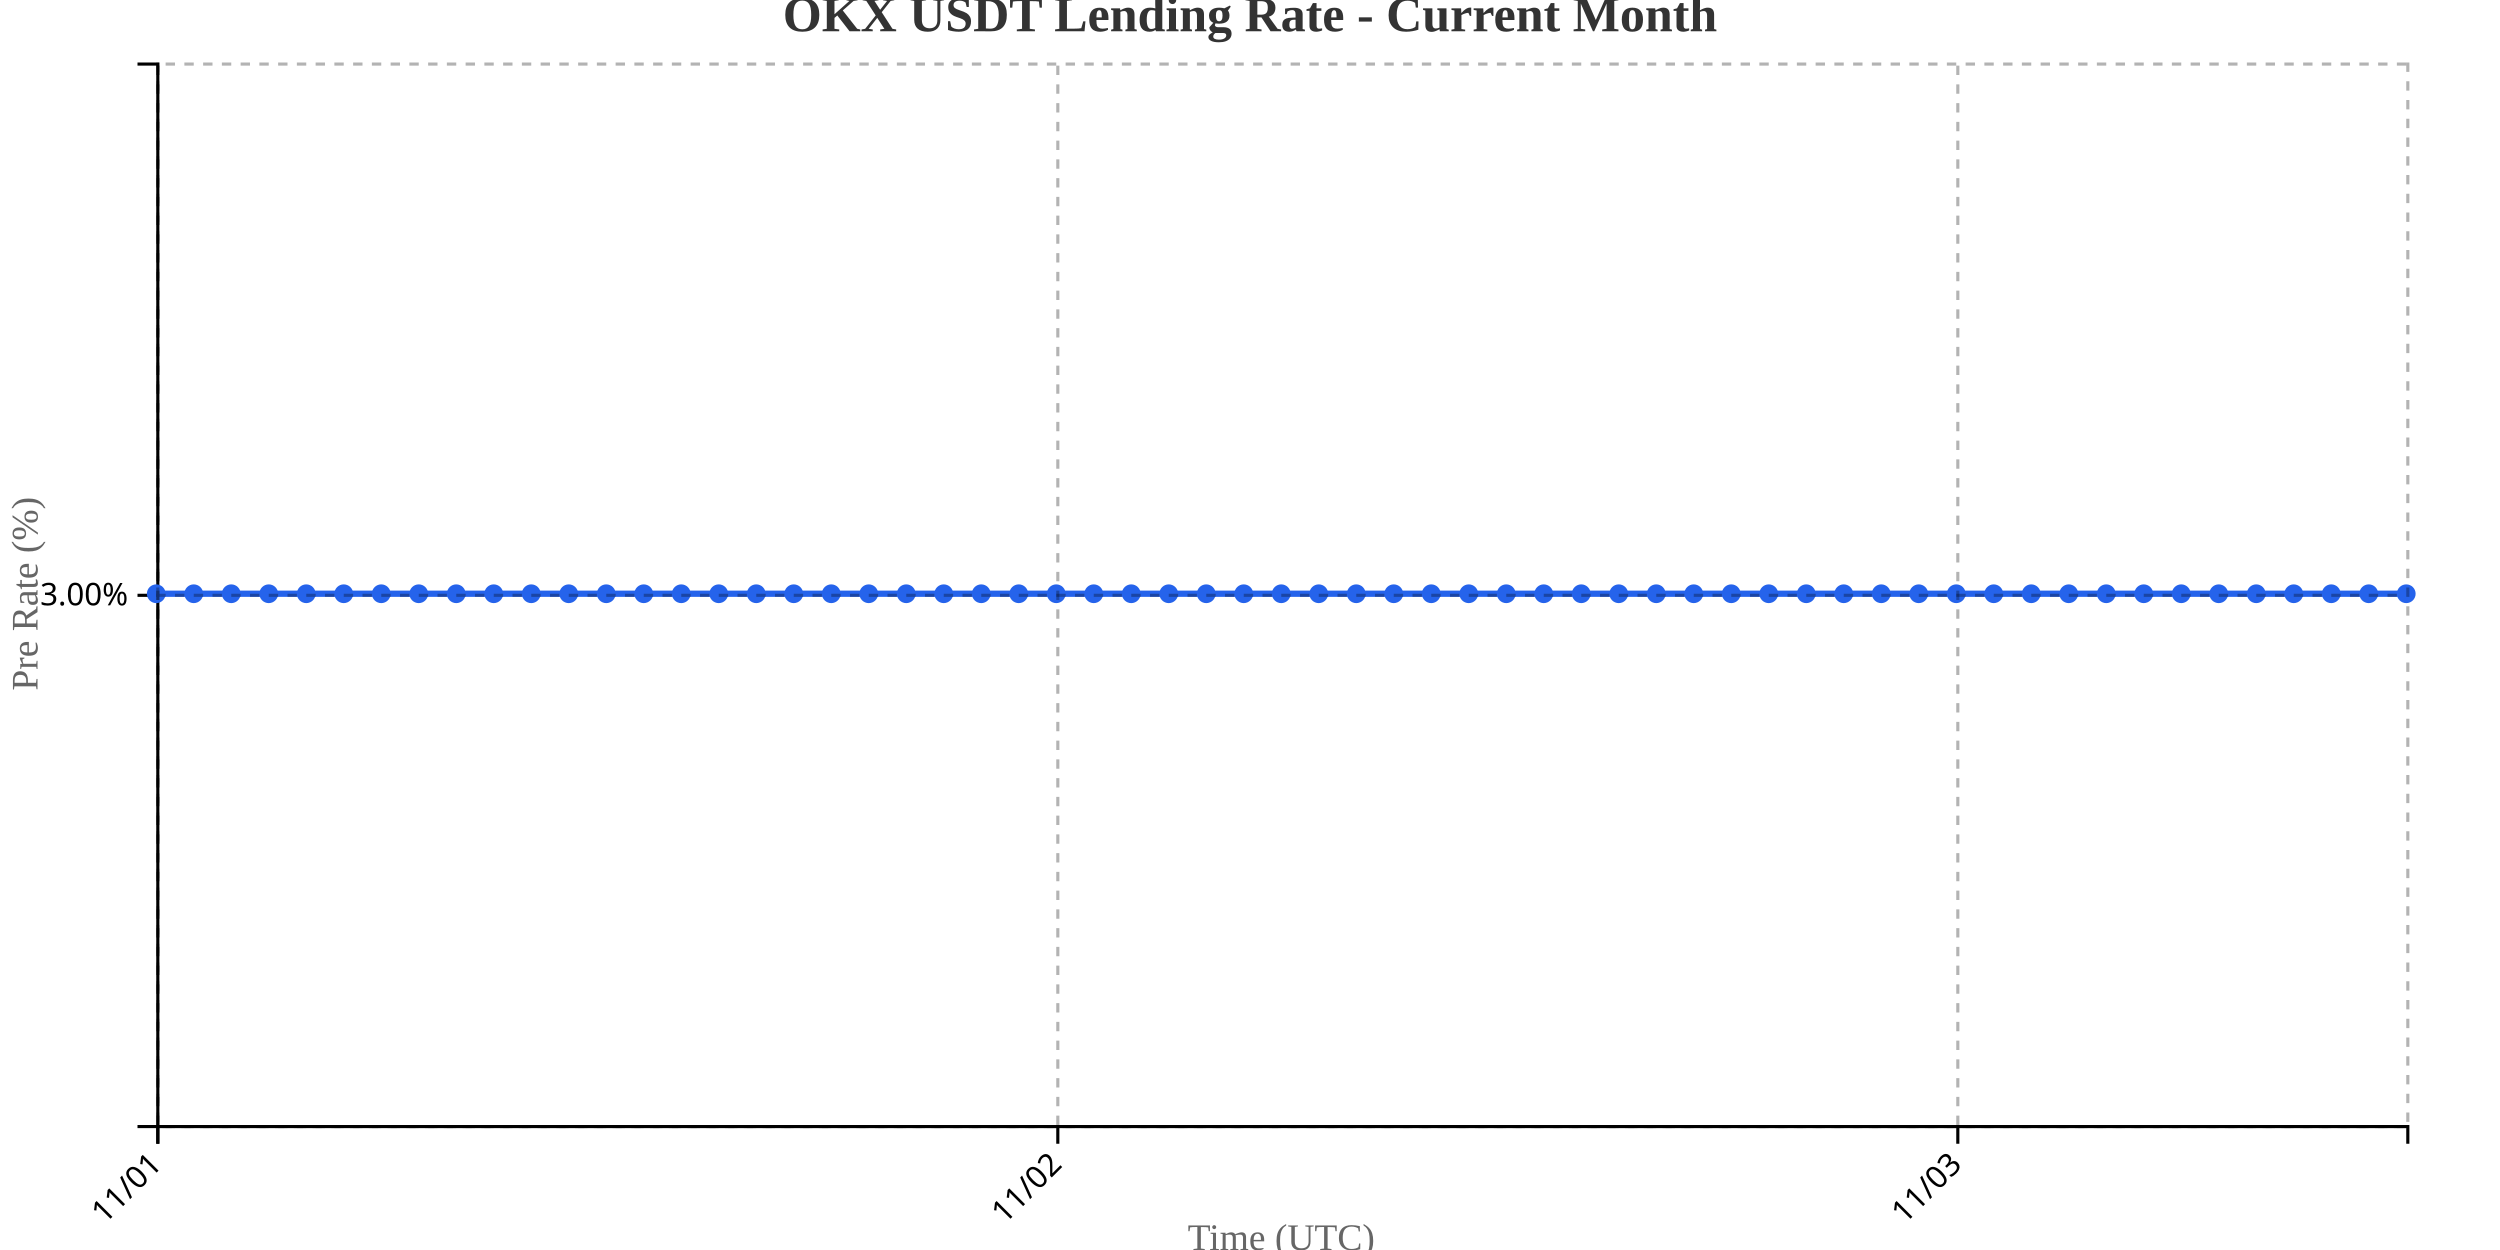
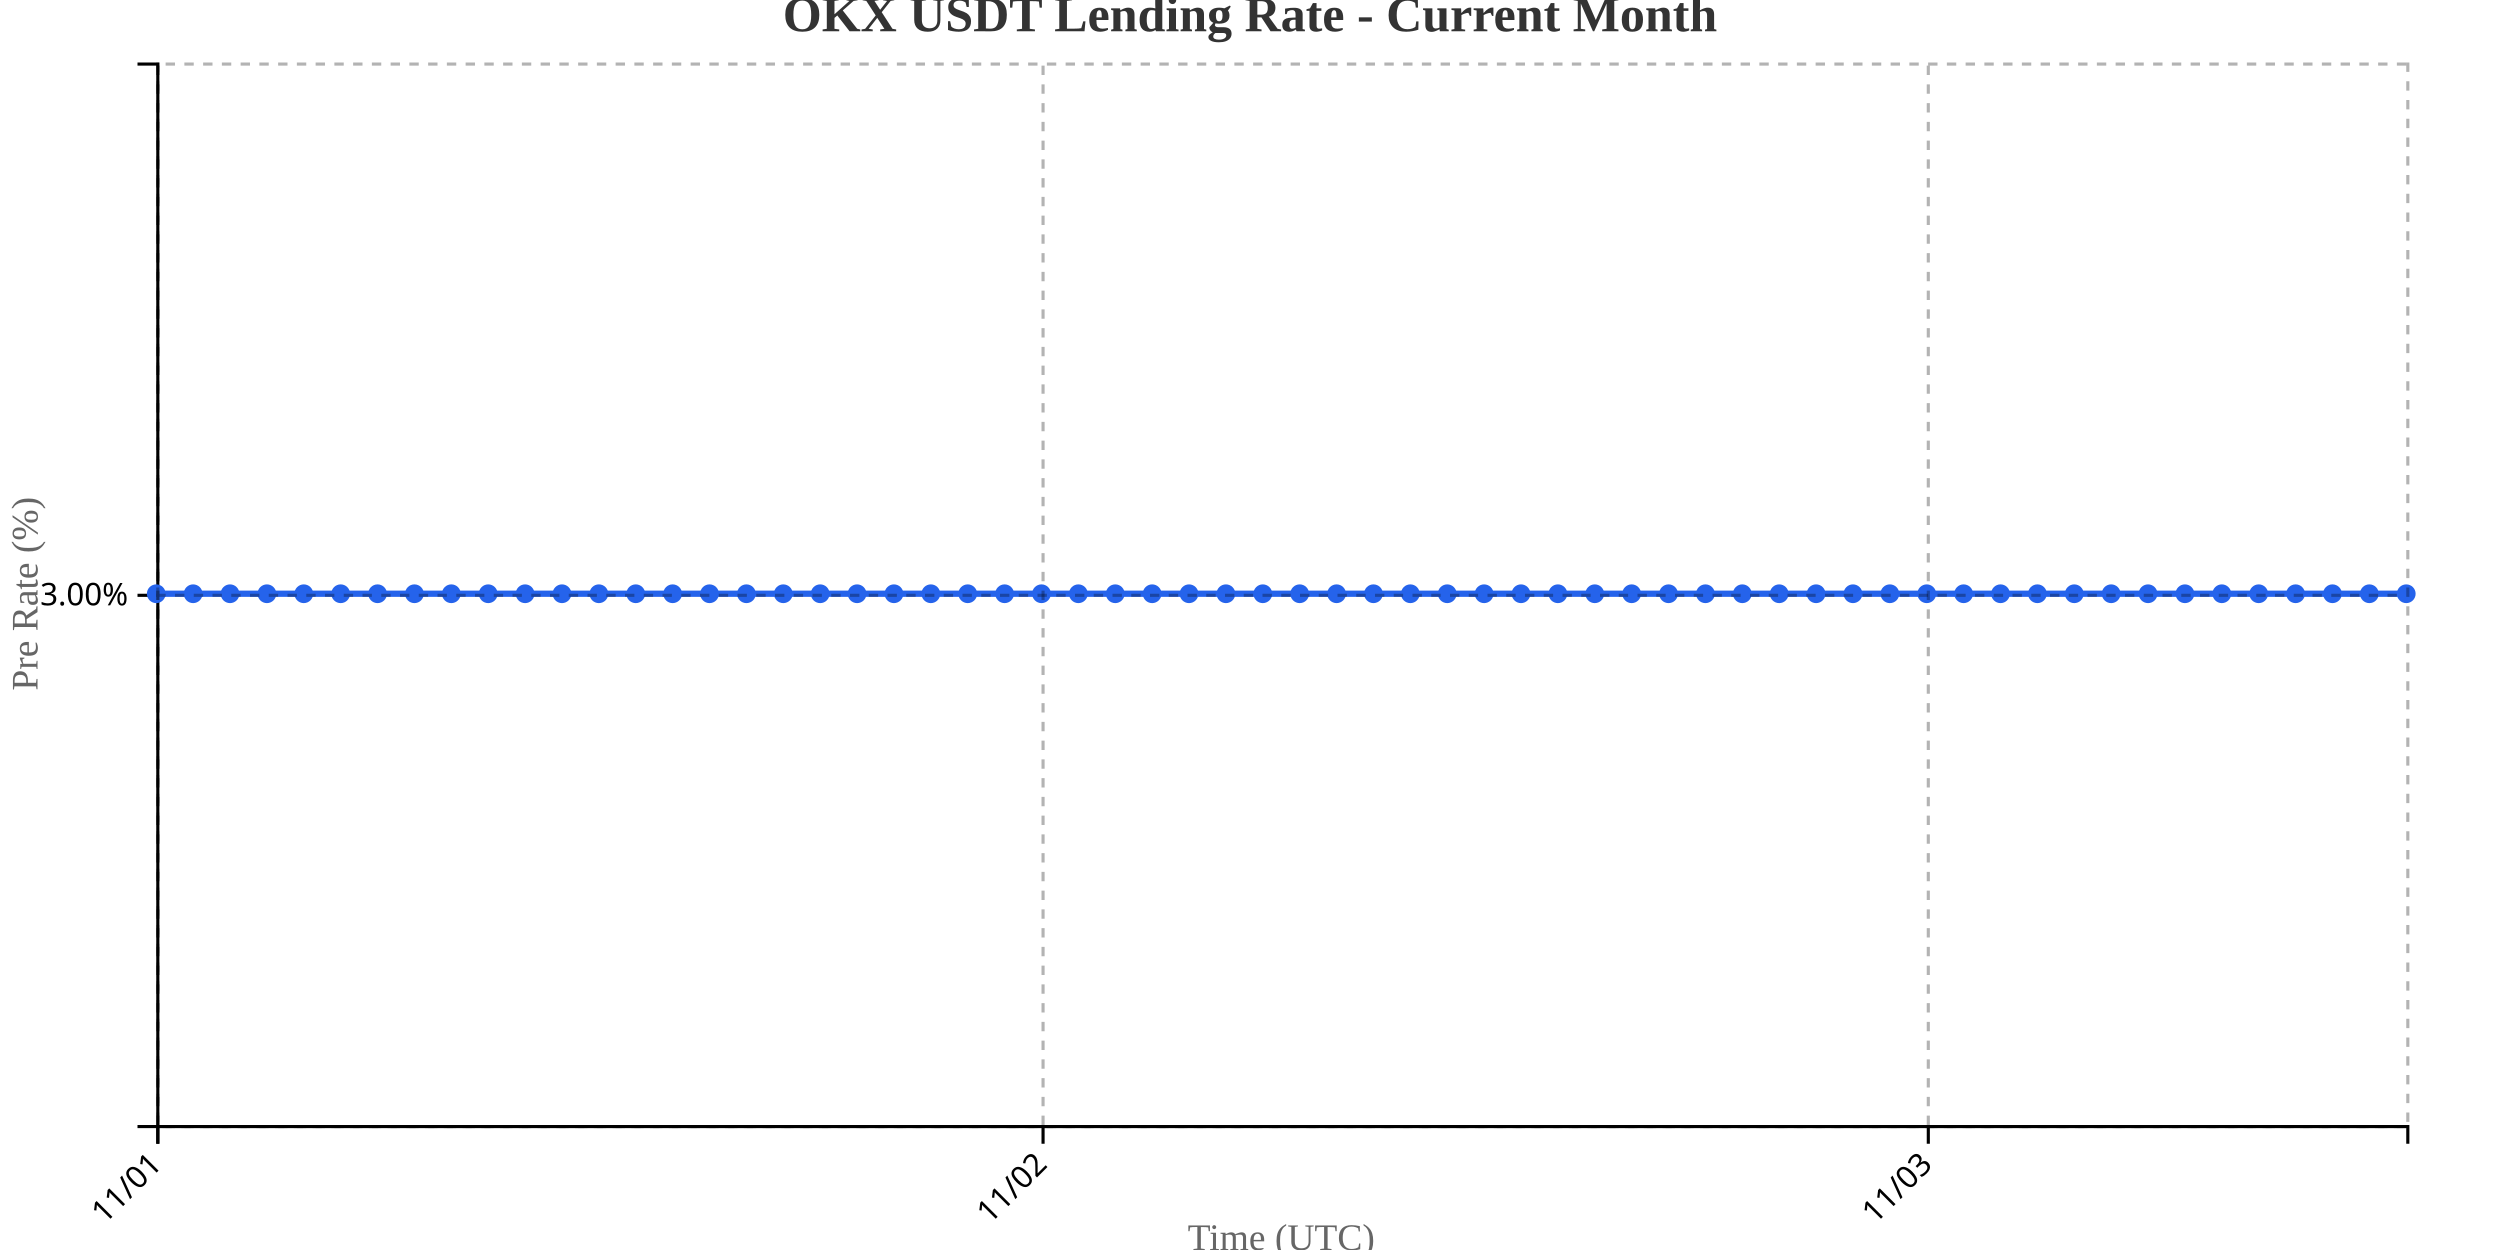
<svg xmlns="http://www.w3.org/2000/svg" width="800" height="400">
  <g transform="translate(50,20)">
    <g transform="translate(0,340)" fill="none" font-size="10" font-family="sans-serif" text-anchor="middle">
      <path class="domain" stroke="currentColor" d="M0.5,6V0.5H720.5V6" />
      <g class="tick" opacity="1" transform="translate(0.5,0)">
        <line stroke="currentColor" y2="6" />
        <text fill="currentColor" y="9" dy=".15em" style="text-anchor: end;" dx="-.8em" transform="rotate(-45)">11/01</text>
      </g>
-       <g class="tick" opacity="1" transform="translate(288.5,0)">
+       <g class="tick" opacity="1" transform="translate(283.7787,0)">
        <line stroke="currentColor" y2="6" />
        <text fill="currentColor" y="9" dy=".15em" style="text-anchor: end;" dx="-.8em" transform="rotate(-45)">11/02</text>
      </g>
-       <g class="tick" opacity="1" transform="translate(576.5,0)">
+       <g class="tick" opacity="1" transform="translate(567.0574,0)">
        <line stroke="currentColor" y2="6" />
        <text fill="currentColor" y="9" dy=".15em" style="text-anchor: end;" dx="-.8em" transform="rotate(-45)">11/03</text>
      </g>
    </g>
    <g fill="none" font-size="10" font-family="sans-serif" text-anchor="end">
      <path class="domain" stroke="currentColor" d="M-6,340.5H0.5V0.5H-6" />
      <g class="tick" opacity="1" transform="translate(0,170.5)">
        <line stroke="currentColor" x2="-6" />
        <text fill="currentColor" x="-9" dy="0.32em">3.00%</text>
      </g>
    </g>
    <text transform="rotate(-90)" y="-50" x="-170" dy="1em" style="text-anchor: middle; font-size: 12px; fill: #666;">Pre Rate (%)</text>
    <text transform="translate(360, 380)" style="text-anchor: middle; font-size: 12px; fill: #666;">Time (UTC)</text>
-     <path fill="none" stroke="#2563eb" stroke-width="2" d="M0,170C4,170,8,170,12,170C16,170,20,170,24,170C28,170,32,170,36,170C40,170,44,170,48,170C52,170,56,170,60,170C64,170,68,170,72,170C76,170,80,170,84,170C88,170,92,170,96,170C100,170,104,170,108,170C112,170,116,170,120,170C124,170,128,170,132,170C136,170,140,170,144,170C148,170,152,170,156,170C160,170,164,170,168,170C172,170,176,170,180,170C184,170,188,170,192,170C196,170,200,170,204,170C208,170,212,170,216,170C220,170,224,170,228,170C232,170,236,170,240,170C244,170,248,170,252,170C256,170,260,170,264,170C268,170,272,170,276,170C280,170,284,170,288,170C292,170,296,170,300,170C304,170,308,170,312,170C316,170,320,170,324,170C328,170,332,170,336,170C340,170,344,170,348,170C352,170,356,170,360,170C364,170,368,170,372,170C376,170,380,170,384,170C388,170,392,170,396,170C400,170,404,170,408,170C412,170,416,170,420,170C424,170,428,170,432,170C436,170,440,170,444,170C448,170,452,170,456,170C460,170,464,170,468,170C472,170,476,170,480,170C484,170,488,170,492,170C496,170,500,170,504,170C508,170,512,170,516,170C520,170,524,170,528,170C532,170,536,170,540,170C544,170,548,170,552,170C556,170,560,170,564,170C568,170,572,170,576,170C580,170,584,170,588,170C592,170,596,170,600,170C604,170,608,170,612,170C616,170,620,170,624,170C628,170,632,170,636,170C640,170,644,170,648,170C652,170,656,170,660,170C664,170,668,170,672,170C676,170,680,170,684,170C688,170,692,170,696,170C700,170,704,170,708,170C712,170,716,170,720,170" />
+     <path fill="none" stroke="#2563eb" stroke-width="2" d="M0,170C3.934,170,7.869,170,11.803,170C15.738,170,19.672,170,23.607,170C27.541,170,31.475,170,35.41,170C39.344,170,43.279,170,47.213,170C51.148,170,55.082,170,59.016,170C62.951,170,66.885,170,70.82,170C74.754,170,78.689,170,82.623,170C86.557,170,90.492,170,94.426,170C98.361,170,102.295,170,106.23,170C110.164,170,114.098,170,118.033,170C121.967,170,125.902,170,129.836,170C133.77,170,137.705,170,141.639,170C145.574,170,149.508,170,153.443,170C157.377,170,161.311,170,165.246,170C169.18,170,173.115,170,177.049,170C180.984,170,184.918,170,188.852,170C192.787,170,196.721,170,200.656,170C204.59,170,208.525,170,212.459,170C216.393,170,220.328,170,224.262,170C228.197,170,232.131,170,236.066,170C240,170,243.934,170,247.869,170C251.803,170,255.738,170,259.672,170C263.607,170,267.541,170,271.475,170C275.41,170,279.344,170,283.279,170C287.213,170,291.148,170,295.082,170C299.016,170,302.951,170,306.885,170C310.82,170,314.754,170,318.689,170C322.623,170,326.557,170,330.492,170C334.426,170,338.361,170,342.295,170C346.23,170,350.164,170,354.098,170C358.033,170,361.967,170,365.902,170C369.836,170,373.77,170,377.705,170C381.639,170,385.574,170,389.508,170C393.443,170,397.377,170,401.311,170C405.246,170,409.18,170,413.115,170C417.049,170,420.984,170,424.918,170C428.852,170,432.787,170,436.721,170C440.656,170,444.59,170,448.525,170C452.459,170,456.393,170,460.328,170C464.262,170,468.197,170,472.131,170C476.066,170,480,170,483.934,170C487.869,170,491.803,170,495.738,170C499.672,170,503.607,170,507.541,170C511.475,170,515.41,170,519.344,170C523.279,170,527.213,170,531.148,170C535.082,170,539.016,170,542.951,170C546.885,170,550.82,170,554.754,170C558.689,170,562.623,170,566.557,170C570.492,170,574.426,170,578.361,170C582.295,170,586.23,170,590.164,170C594.098,170,598.033,170,601.967,170C605.902,170,609.836,170,613.77,170C617.705,170,621.639,170,625.574,170C629.508,170,633.443,170,637.377,170C641.311,170,645.246,170,649.18,170C653.115,170,657.049,170,660.984,170C664.918,170,668.852,170,672.787,170C676.721,170,680.656,170,684.59,170C688.525,170,692.459,170,696.393,170C700.328,170,704.262,170,708.197,170C712.131,170,716.066,170,720,170" />
    <circle class="dot" cx="0" cy="170" r="3" fill="#2563eb" />
-     <circle class="dot" cx="12" cy="170" r="3" fill="#2563eb" />
-     <circle class="dot" cx="24" cy="170" r="3" fill="#2563eb" />
-     <circle class="dot" cx="36" cy="170" r="3" fill="#2563eb" />
-     <circle class="dot" cx="48" cy="170" r="3" fill="#2563eb" />
-     <circle class="dot" cx="60" cy="170" r="3" fill="#2563eb" />
-     <circle class="dot" cx="72" cy="170" r="3" fill="#2563eb" />
-     <circle class="dot" cx="84" cy="170" r="3" fill="#2563eb" />
-     <circle class="dot" cx="96" cy="170" r="3" fill="#2563eb" />
-     <circle class="dot" cx="108" cy="170" r="3" fill="#2563eb" />
-     <circle class="dot" cx="120" cy="170" r="3" fill="#2563eb" />
-     <circle class="dot" cx="132" cy="170" r="3" fill="#2563eb" />
-     <circle class="dot" cx="144" cy="170" r="3" fill="#2563eb" />
-     <circle class="dot" cx="156" cy="170" r="3" fill="#2563eb" />
-     <circle class="dot" cx="168" cy="170" r="3" fill="#2563eb" />
-     <circle class="dot" cx="180" cy="170" r="3" fill="#2563eb" />
-     <circle class="dot" cx="192" cy="170" r="3" fill="#2563eb" />
-     <circle class="dot" cx="204" cy="170" r="3" fill="#2563eb" />
-     <circle class="dot" cx="216" cy="170" r="3" fill="#2563eb" />
-     <circle class="dot" cx="228" cy="170" r="3" fill="#2563eb" />
-     <circle class="dot" cx="240" cy="170" r="3" fill="#2563eb" />
-     <circle class="dot" cx="252" cy="170" r="3" fill="#2563eb" />
-     <circle class="dot" cx="264" cy="170" r="3" fill="#2563eb" />
-     <circle class="dot" cx="276" cy="170" r="3" fill="#2563eb" />
-     <circle class="dot" cx="288" cy="170" r="3" fill="#2563eb" />
-     <circle class="dot" cx="300" cy="170" r="3" fill="#2563eb" />
-     <circle class="dot" cx="312" cy="170" r="3" fill="#2563eb" />
-     <circle class="dot" cx="324" cy="170" r="3" fill="#2563eb" />
-     <circle class="dot" cx="336" cy="170" r="3" fill="#2563eb" />
-     <circle class="dot" cx="348" cy="170" r="3" fill="#2563eb" />
-     <circle class="dot" cx="360" cy="170" r="3" fill="#2563eb" />
-     <circle class="dot" cx="372" cy="170" r="3" fill="#2563eb" />
-     <circle class="dot" cx="384" cy="170" r="3" fill="#2563eb" />
-     <circle class="dot" cx="396" cy="170" r="3" fill="#2563eb" />
-     <circle class="dot" cx="408" cy="170" r="3" fill="#2563eb" />
-     <circle class="dot" cx="420" cy="170" r="3" fill="#2563eb" />
-     <circle class="dot" cx="432" cy="170" r="3" fill="#2563eb" />
-     <circle class="dot" cx="444" cy="170" r="3" fill="#2563eb" />
-     <circle class="dot" cx="456" cy="170" r="3" fill="#2563eb" />
-     <circle class="dot" cx="468" cy="170" r="3" fill="#2563eb" />
-     <circle class="dot" cx="480" cy="170" r="3" fill="#2563eb" />
-     <circle class="dot" cx="492" cy="170" r="3" fill="#2563eb" />
-     <circle class="dot" cx="504" cy="170" r="3" fill="#2563eb" />
-     <circle class="dot" cx="516" cy="170" r="3" fill="#2563eb" />
-     <circle class="dot" cx="528" cy="170" r="3" fill="#2563eb" />
-     <circle class="dot" cx="540" cy="170" r="3" fill="#2563eb" />
-     <circle class="dot" cx="552" cy="170" r="3" fill="#2563eb" />
-     <circle class="dot" cx="564" cy="170" r="3" fill="#2563eb" />
-     <circle class="dot" cx="576" cy="170" r="3" fill="#2563eb" />
-     <circle class="dot" cx="588" cy="170" r="3" fill="#2563eb" />
-     <circle class="dot" cx="600" cy="170" r="3" fill="#2563eb" />
-     <circle class="dot" cx="612" cy="170" r="3" fill="#2563eb" />
-     <circle class="dot" cx="624" cy="170" r="3" fill="#2563eb" />
-     <circle class="dot" cx="636" cy="170" r="3" fill="#2563eb" />
-     <circle class="dot" cx="648" cy="170" r="3" fill="#2563eb" />
-     <circle class="dot" cx="660" cy="170" r="3" fill="#2563eb" />
-     <circle class="dot" cx="672" cy="170" r="3" fill="#2563eb" />
-     <circle class="dot" cx="684" cy="170" r="3" fill="#2563eb" />
-     <circle class="dot" cx="696" cy="170" r="3" fill="#2563eb" />
-     <circle class="dot" cx="708" cy="170" r="3" fill="#2563eb" />
+     <circle class="dot" cx="11.803" cy="170" r="3" fill="#2563eb" />
+     <circle class="dot" cx="23.607" cy="170" r="3" fill="#2563eb" />
+     <circle class="dot" cx="35.41" cy="170" r="3" fill="#2563eb" />
+     <circle class="dot" cx="47.213" cy="170" r="3" fill="#2563eb" />
+     <circle class="dot" cx="59.016" cy="170" r="3" fill="#2563eb" />
+     <circle class="dot" cx="70.82" cy="170" r="3" fill="#2563eb" />
+     <circle class="dot" cx="82.623" cy="170" r="3" fill="#2563eb" />
+     <circle class="dot" cx="94.426" cy="170" r="3" fill="#2563eb" />
+     <circle class="dot" cx="106.23" cy="170" r="3" fill="#2563eb" />
+     <circle class="dot" cx="118.033" cy="170" r="3" fill="#2563eb" />
+     <circle class="dot" cx="129.836" cy="170" r="3" fill="#2563eb" />
+     <circle class="dot" cx="141.639" cy="170" r="3" fill="#2563eb" />
+     <circle class="dot" cx="153.443" cy="170" r="3" fill="#2563eb" />
+     <circle class="dot" cx="165.246" cy="170" r="3" fill="#2563eb" />
+     <circle class="dot" cx="177.049" cy="170" r="3" fill="#2563eb" />
+     <circle class="dot" cx="188.852" cy="170" r="3" fill="#2563eb" />
+     <circle class="dot" cx="200.656" cy="170" r="3" fill="#2563eb" />
+     <circle class="dot" cx="212.459" cy="170" r="3" fill="#2563eb" />
+     <circle class="dot" cx="224.262" cy="170" r="3" fill="#2563eb" />
+     <circle class="dot" cx="236.066" cy="170" r="3" fill="#2563eb" />
+     <circle class="dot" cx="247.869" cy="170" r="3" fill="#2563eb" />
+     <circle class="dot" cx="259.672" cy="170" r="3" fill="#2563eb" />
+     <circle class="dot" cx="271.475" cy="170" r="3" fill="#2563eb" />
+     <circle class="dot" cx="283.279" cy="170" r="3" fill="#2563eb" />
+     <circle class="dot" cx="295.082" cy="170" r="3" fill="#2563eb" />
+     <circle class="dot" cx="306.885" cy="170" r="3" fill="#2563eb" />
+     <circle class="dot" cx="318.689" cy="170" r="3" fill="#2563eb" />
+     <circle class="dot" cx="330.492" cy="170" r="3" fill="#2563eb" />
+     <circle class="dot" cx="342.295" cy="170" r="3" fill="#2563eb" />
+     <circle class="dot" cx="354.098" cy="170" r="3" fill="#2563eb" />
+     <circle class="dot" cx="365.902" cy="170" r="3" fill="#2563eb" />
+     <circle class="dot" cx="377.705" cy="170" r="3" fill="#2563eb" />
+     <circle class="dot" cx="389.508" cy="170" r="3" fill="#2563eb" />
+     <circle class="dot" cx="401.311" cy="170" r="3" fill="#2563eb" />
+     <circle class="dot" cx="413.115" cy="170" r="3" fill="#2563eb" />
+     <circle class="dot" cx="424.918" cy="170" r="3" fill="#2563eb" />
+     <circle class="dot" cx="436.721" cy="170" r="3" fill="#2563eb" />
+     <circle class="dot" cx="448.525" cy="170" r="3" fill="#2563eb" />
+     <circle class="dot" cx="460.328" cy="170" r="3" fill="#2563eb" />
+     <circle class="dot" cx="472.131" cy="170" r="3" fill="#2563eb" />
+     <circle class="dot" cx="483.934" cy="170" r="3" fill="#2563eb" />
+     <circle class="dot" cx="495.738" cy="170" r="3" fill="#2563eb" />
+     <circle class="dot" cx="507.541" cy="170" r="3" fill="#2563eb" />
+     <circle class="dot" cx="519.344" cy="170" r="3" fill="#2563eb" />
+     <circle class="dot" cx="531.148" cy="170" r="3" fill="#2563eb" />
+     <circle class="dot" cx="542.951" cy="170" r="3" fill="#2563eb" />
+     <circle class="dot" cx="554.754" cy="170" r="3" fill="#2563eb" />
+     <circle class="dot" cx="566.557" cy="170" r="3" fill="#2563eb" />
+     <circle class="dot" cx="578.361" cy="170" r="3" fill="#2563eb" />
+     <circle class="dot" cx="590.164" cy="170" r="3" fill="#2563eb" />
+     <circle class="dot" cx="601.967" cy="170" r="3" fill="#2563eb" />
+     <circle class="dot" cx="613.77" cy="170" r="3" fill="#2563eb" />
+     <circle class="dot" cx="625.574" cy="170" r="3" fill="#2563eb" />
+     <circle class="dot" cx="637.377" cy="170" r="3" fill="#2563eb" />
+     <circle class="dot" cx="649.18" cy="170" r="3" fill="#2563eb" />
+     <circle class="dot" cx="660.984" cy="170" r="3" fill="#2563eb" />
+     <circle class="dot" cx="672.787" cy="170" r="3" fill="#2563eb" />
+     <circle class="dot" cx="684.59" cy="170" r="3" fill="#2563eb" />
+     <circle class="dot" cx="696.393" cy="170" r="3" fill="#2563eb" />
+     <circle class="dot" cx="708.197" cy="170" r="3" fill="#2563eb" />
    <circle class="dot" cx="720" cy="170" r="3" fill="#2563eb" />
    <g class="grid" transform="translate(0,340)" fill="none" font-size="10" font-family="sans-serif" text-anchor="middle" style="stroke-dasharray: 3,3; opacity: 0.3;">
      <path class="domain" stroke="currentColor" d="M0.5,-340V0.5H720.5V-340" />
      <g class="tick" opacity="1" transform="translate(0.5,0)">
        <line stroke="currentColor" y2="-340" />
        <text fill="currentColor" y="3" dy="0.71em" />
      </g>
-       <g class="tick" opacity="1" transform="translate(288.5,0)">
+       <g class="tick" opacity="1" transform="translate(283.7787,0)">
        <line stroke="currentColor" y2="-340" />
        <text fill="currentColor" y="3" dy="0.71em" />
      </g>
-       <g class="tick" opacity="1" transform="translate(576.5,0)">
+       <g class="tick" opacity="1" transform="translate(567.0574,0)">
        <line stroke="currentColor" y2="-340" />
        <text fill="currentColor" y="3" dy="0.71em" />
      </g>
    </g>
    <g class="grid" fill="none" font-size="10" font-family="sans-serif" text-anchor="end" style="stroke-dasharray: 3,3; opacity: 0.3;">
      <path class="domain" stroke="currentColor" d="M720,340.5H0.5V0.5H720" />
      <g class="tick" opacity="1" transform="translate(0,170.5)">
        <line stroke="currentColor" x2="720" />
        <text fill="currentColor" x="-3" dy="0.32em" />
      </g>
    </g>
  </g>
  <text x="400" y="10" text-anchor="middle" style="font-size: 16px; font-weight: bold; fill: #333;">OKX USDT Lending Rate - Current Month</text>
</svg>
